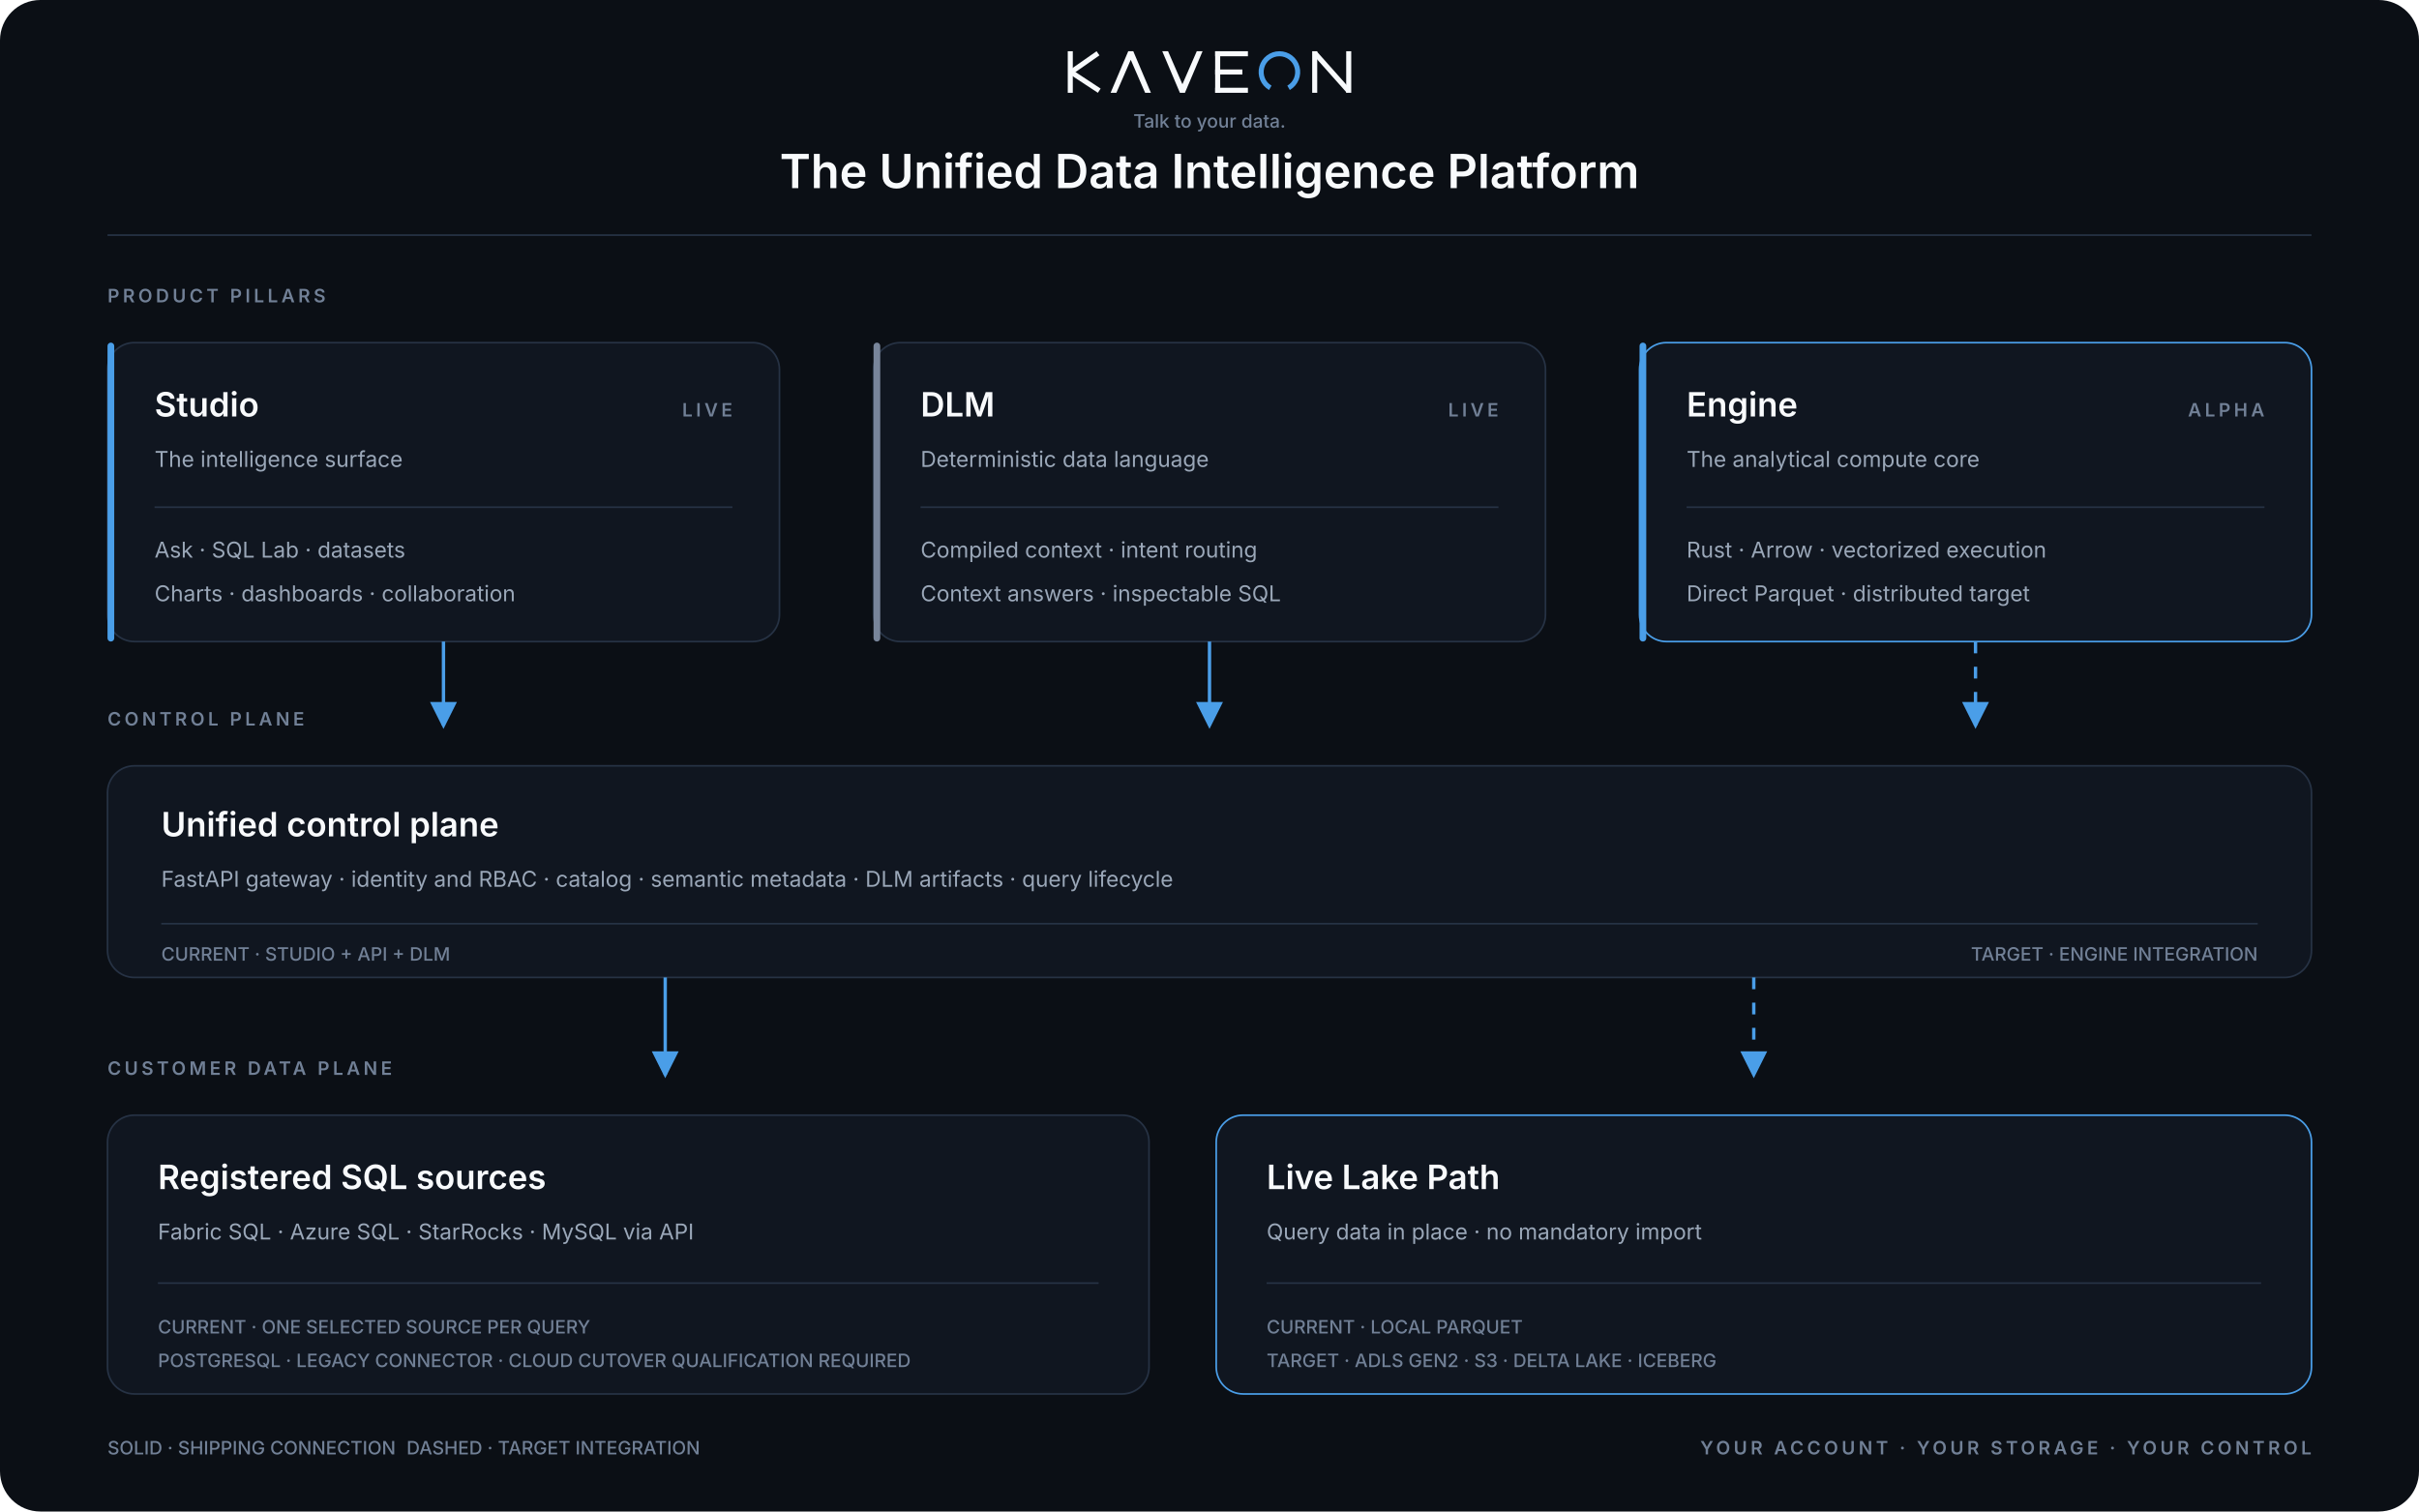
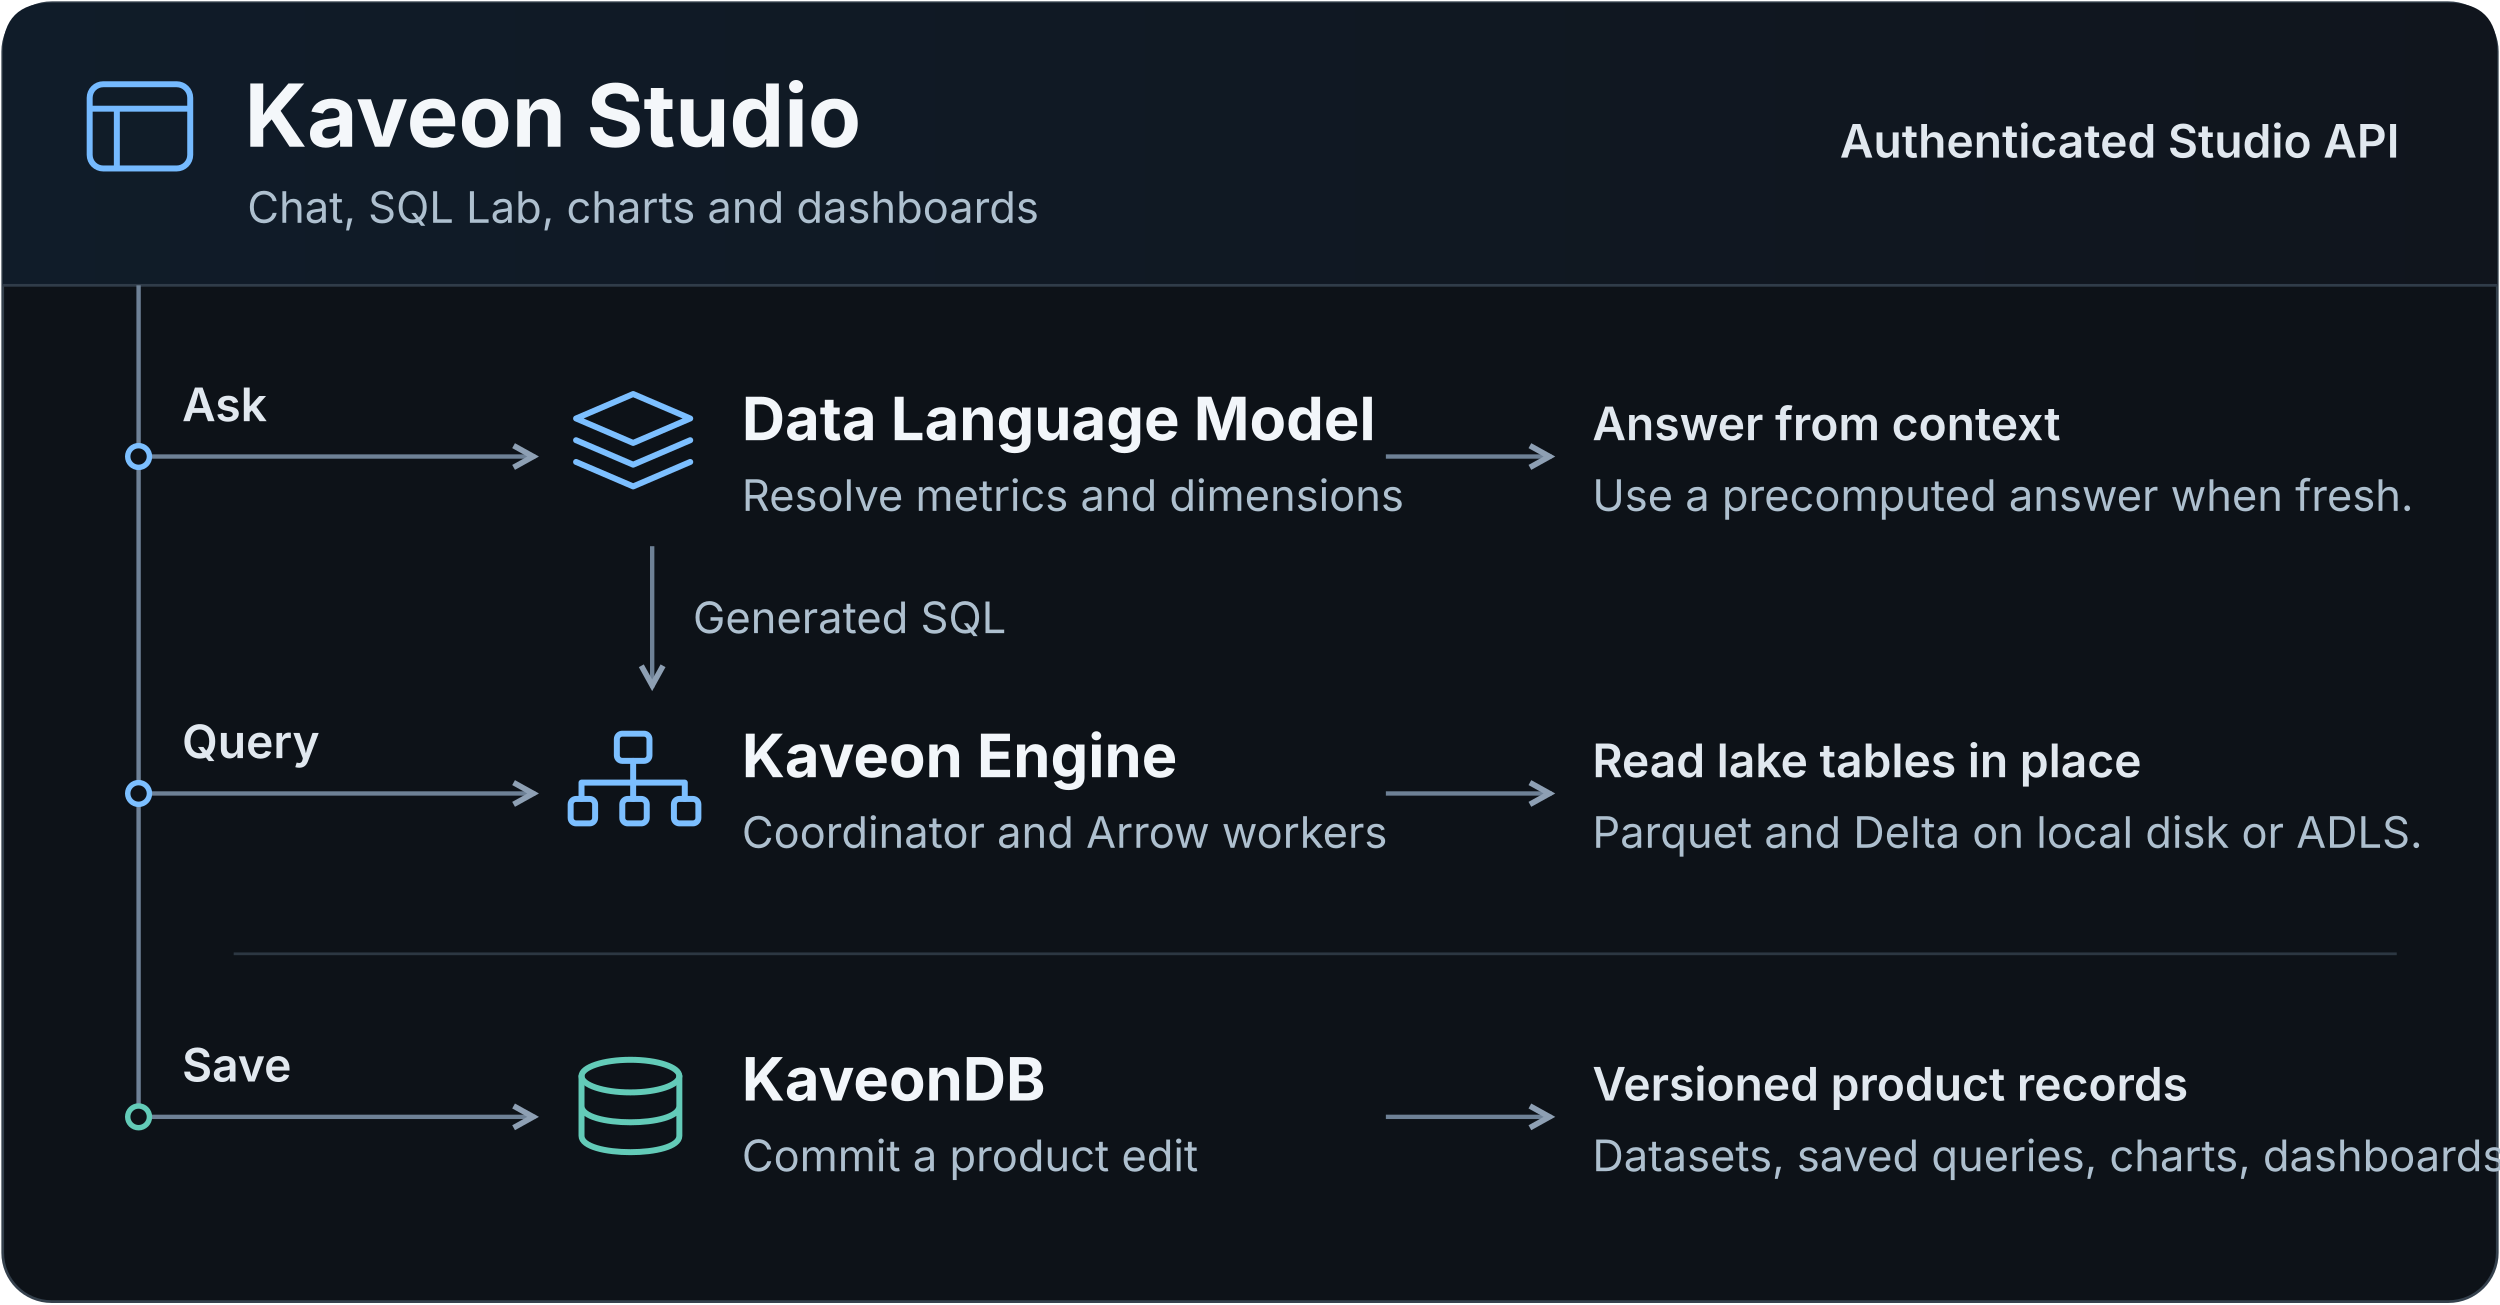
- <svg xmlns="http://www.w3.org/2000/svg" width="1440" height="900" viewBox="0 0 1440 900" role="img" aria-labelledby="platform-title platform-desc">
+ <svg xmlns="http://www.w3.org/2000/svg" width="920" height="480" viewBox="0 0 920 480" role="img" aria-labelledby="title desc">
  <defs>
-     <marker id="platform-arrow" markerWidth="8" markerHeight="8" refX="7" refY="4" orient="auto">
-       <path d="M0 0 8 4 0 8Z" fill="#4A9EE8" />
+     <linearGradient id="surface" x2="1" y2="0" gradientUnits="objectBoundingBox">
+       <stop stop-color="#101c29" />
+       <stop offset="1" stop-color="#10151d" />
+     </linearGradient>
+     <marker id="arrow" markerWidth="7" markerHeight="7" refX="6" refY="3.5" orient="auto">
+       <path d="m1 1 4.5 2.5L1 6" fill="none" stroke="#8ea0b4" stroke-width="1.3" />
    </marker>
    <style>
-       .eyebrow{font:600 11px Inter,Segoe UI,sans-serif;letter-spacing:2px;fill:#718096}.title{font:600 28px Inter,Segoe UI,sans-serif;fill:#f8fafc}.heading{font:600 20px Inter,Segoe UI,sans-serif;fill:#f8fafc}.body{font:400 13px Inter,Segoe UI,sans-serif;fill:#9aa7b8}.note{font:500 11px Inter,Segoe UI,sans-serif;fill:#718096}.box{fill:#101620;stroke:#263244;stroke-width:1}.accent{stroke:#4A9EE8}.rule{stroke:#263244;stroke-width:1}.flow{fill:none;stroke:#4A9EE8;stroke-width:2;marker-end:url(#platform-arrow)}.target{stroke-dasharray:7 8;animation:platform-flow 3s linear infinite}@keyframes platform-flow{to{stroke-dashoffset:-30}}@media(prefers-reduced-motion:reduce){.target{animation:none}}
+       text{font-family:Inter,-apple-system,BlinkMacSystemFont,"Segoe UI",sans-serif}
+       .heading{font-size:22px;font-weight:650;fill:#f2f6fa}
+       .label{font-size:17px;font-weight:600;fill:#e1e8ef}
+       .detail{font-size:16px;fill:#aec0cf}
+       .route{fill:none;stroke:#6e8196;stroke-width:1.6}
+       .icon{fill:none;stroke:currentColor;stroke-width:2.2;stroke-linecap:round;stroke-linejoin:round}
    </style>
  </defs>
-   <rect width="1440" height="900" rx="24" fill="#0b0f15" />
-   <g transform="translate(622.125 20) scale(.15)" fill="#f8fafc">
-     <rect x="90" y="70" width="20" height="165" />
-     <polygon points="108.73,161.2 215.73,86.39 204.27,70 97.27,144.8" />
-     <polygon points="97.51,161.36 209.51,235 220.49,218.29 108.49,144.64" />
-     <path d="M260 235 330 70h20l70 165h-23l-57-131-57 131Z" />
-     <path d="M465 70h23l57 131 57-131h23l-70 165h-20Z" />
-     <rect x="675" y="70" width="20" height="165" />
-     <rect x="675" y="70" width="130" height="20" />
-     <rect x="675" y="142.5" width="108" height="20" />
-     <rect x="675" y="215" width="130" height="20" />
-     <rect x="1060" y="70" width="20" height="165" />
-     <rect x="1195" y="70" width="20" height="165" />
-     <polygon points="1062.53,83.3 1197.53,235 1212.47,221.7 1077.47,70" />
-     <path d="M966.25 215.29A72.5 72.5 0 1 0 893.75 215.29" fill="none" stroke="#4A9EE8" stroke-width="20" />
+   <rect x="1" y="1" width="918" height="478" rx="18" fill="#0d1218" stroke="#35414d" />
+   <path d="M19 1h882q18 0 18 18v86H1V19Q1 1 19 1Z" fill="url(#surface)" />
+   <path d="M1 105h918" stroke="#303c49" />
+   <g transform="translate(33 31)" class="icon" color="#75baff">
+     <rect x="0" y="0" width="37" height="31" rx="5" />
+     <path d="M1 9h35M10 10v20" />
  </g>
-   <text x="720" y="76" text-anchor="middle" class="note">Talk to your data.</text>
-   <text x="720" y="112" text-anchor="middle" class="title">The Unified Data Intelligence Platform</text>
-   <line x1="64" y1="140" x2="1376" y2="140" class="rule" />
-   <text x="64" y="180" class="eyebrow">PRODUCT PILLARS</text>
-   <g transform="translate(64 204)">
-     <rect width="400" height="178" rx="16" class="box" />
-     <rect width="4" height="178" rx="2" fill="#4A9EE8" />
-     <text x="28" y="44" class="heading">Studio</text>
-     <text x="28" y="74" class="body">The intelligence surface</text>
-     <line x1="28" y1="98" x2="372" y2="98" class="rule" />
-     <text x="28" y="128" class="body">Ask · SQL Lab · datasets</text>
-     <text x="28" y="154" class="body">Charts · dashboards · collaboration</text>
-     <text x="372" y="44" text-anchor="end" class="eyebrow">LIVE</text>
+   <text x="90" y="54" font-size="32" font-weight="650" fill="#f4f7fa">Kaveon Studio</text>
+   <text x="91" y="82" class="detail">Chat, SQL Lab, charts and dashboards</text>
+   <text x="883" y="58" text-anchor="end" class="label">Authenticated Studio API</text>
+   <path d="M51 105v306" class="route" />
+   <g class="route" marker-end="url(#arrow)">
+     <path d="M51 168h146" />
+     <path d="M51 292h146" />
+     <path d="M51 411h146" />
+     <path d="M510 168h61" />
+     <path d="M510 292h61" />
+     <path d="M510 411h61" />
+     <path d="M240 201v52" />
  </g>
-   <g transform="translate(520 204)">
-     <rect width="400" height="178" rx="16" class="box" />
-     <rect width="4" height="178" rx="2" fill="#78859a" />
-     <text x="28" y="44" class="heading">DLM</text>
-     <text x="28" y="74" class="body">Deterministic data language</text>
-     <line x1="28" y1="98" x2="372" y2="98" class="rule" />
-     <text x="28" y="128" class="body">Compiled context · intent routing</text>
-     <text x="28" y="154" class="body">Context answers · inspectable SQL</text>
-     <text x="372" y="44" text-anchor="end" class="eyebrow">LIVE</text>
+   <g fill="#0d1218" stroke="#7cbfff" stroke-width="2">
+     <circle cx="51" cy="168" r="4" />
+     <circle cx="51" cy="292" r="4" />
+     <circle cx="51" cy="411" r="4" stroke="#63cbb8" />
  </g>
-   <g transform="translate(976 204)">
-     <rect width="400" height="178" rx="16" class="box accent" />
-     <rect width="4" height="178" rx="2" fill="#4A9EE8" />
-     <text x="28" y="44" class="heading">Engine</text>
-     <text x="28" y="74" class="body">The analytical compute core</text>
-     <line x1="28" y1="98" x2="372" y2="98" class="rule" />
-     <text x="28" y="128" class="body">Rust · Arrow · vectorized execution</text>
-     <text x="28" y="154" class="body">Direct Parquet · distributed target</text>
-     <text x="372" y="44" text-anchor="end" class="eyebrow">ALPHA</text>
+   <g class="label">
+     <text x="67" y="155">Ask</text>
+     <text x="67" y="279">Query</text>
+     <text x="67" y="398">Save</text>
  </g>
-   <path d="M264 382v50" class="flow" />
-   <path d="M720 382v50" class="flow" />
-   <path d="M1176 382v50" class="flow target" />
-   <text x="64" y="432" class="eyebrow">CONTROL PLANE</text>
-   <g transform="translate(64 456)">
-     <rect width="1312" height="126" rx="16" class="box" />
-     <text x="32" y="42" class="heading">Unified control plane</text>
-     <text x="32" y="72" class="body">FastAPI gateway · identity and RBAC · catalog · semantic metadata · DLM artifacts · query lifecycle</text>
-     <line x1="32" y1="94" x2="1280" y2="94" class="rule" />
-     <text x="32" y="116" class="note">CURRENT · STUDIO + API + DLM</text>
-     <text x="1280" y="116" text-anchor="end" class="note">TARGET · ENGINE INTEGRATION</text>
+   <g transform="translate(210 144)" class="icon" color="#7cbfff">
+     <path d="M2 10 23 1l21 9-21 9Zm0 8 21 9 21-9M2 26l21 9 21-9" />
  </g>
-   <path d="M396 582v58" class="flow" />
-   <path d="M1044 582v58" class="flow target" />
-   <text x="64" y="640" class="eyebrow">CUSTOMER DATA PLANE</text>
-   <g transform="translate(64 664)">
-     <rect width="620" height="166" rx="16" class="box" />
-     <text x="30" y="44" class="heading">Registered SQL sources</text>
-     <text x="30" y="74" class="body">Fabric SQL · Azure SQL · StarRocks · MySQL via API</text>
-     <line x1="30" y1="100" x2="590" y2="100" class="rule" />
-     <text x="30" y="130" class="note">CURRENT · ONE SELECTED SOURCE PER QUERY</text>
-     <text x="30" y="150" class="note">POSTGRESQL · LEGACY CONNECTOR · CLOUD CUTOVER QUALIFICATION REQUIRED</text>
+   <text x="273" y="162" class="heading">Data Language Model</text>
+   <text x="273" y="188" class="detail">Resolve metrics and dimensions</text>
+   <text x="586" y="162" class="label">Answer from context</text>
+   <text x="586" y="188" class="detail">Use a precomputed answer when fresh.</text>
+   <text x="255" y="233" class="detail" fill="#7cbfff">Generated SQL</text>
+   <g transform="translate(210 270)" class="icon" color="#7cbfff">
+     <path d="M23 10v8M4 24v-6h38v6" />
+     <rect x="17" width="12" height="10" rx="2" />
+     <rect x="0" y="24" width="9" height="9" rx="2" />
+     <rect x="19" y="24" width="9" height="9" rx="2" />
+     <rect x="38" y="24" width="9" height="9" rx="2" />
+     <path d="M23 18v6" />
  </g>
-   <g transform="translate(724 664)">
-     <rect width="652" height="166" rx="16" class="box accent" />
-     <text x="30" y="44" class="heading">Live Lake Path</text>
-     <text x="30" y="74" class="body">Query data in place · no mandatory import</text>
-     <line x1="30" y1="100" x2="622" y2="100" class="rule" />
-     <text x="30" y="130" class="note">CURRENT · LOCAL PARQUET</text>
-     <text x="30" y="150" class="note">TARGET · ADLS GEN2 · S3 · DELTA LAKE · ICEBERG</text>
+   <text x="273" y="286" class="heading">Kaveon Engine</text>
+   <text x="273" y="312" class="detail">Coordinator and Arrow workers</text>
+   <text x="586" y="286" class="label">Read lake tables in place</text>
+   <text x="586" y="312" class="detail">Parquet and Delta on local disk or ADLS.</text>
+   <path d="M86 351h796" stroke="#2c3742" />
+   <g transform="translate(212 389)" class="icon" color="#63cbb8">
+     <ellipse cx="20" cy="7" rx="18" ry="6" />
+     <path d="M2 7v22c0 8 36 8 36 0V7M2 18c0 8 36 8 36 0" />
  </g>
-   <text x="64" y="866" class="note">SOLID · SHIPPING CONNECTION</text>
-   <text x="242" y="866" class="note">DASHED · TARGET INTEGRATION</text>
-   <text x="1376" y="866" text-anchor="end" class="eyebrow">YOUR ACCOUNT · YOUR STORAGE · YOUR CONTROL</text>
+   <text x="273" y="405" class="heading">KaveonDB</text>
+   <text x="273" y="431" class="detail">Commit a product edit</text>
+   <text x="586" y="405" class="label">Versioned product records</text>
+   <text x="586" y="431" class="detail">Datasets, saved queries, charts, dashboards.</text>
</svg>
